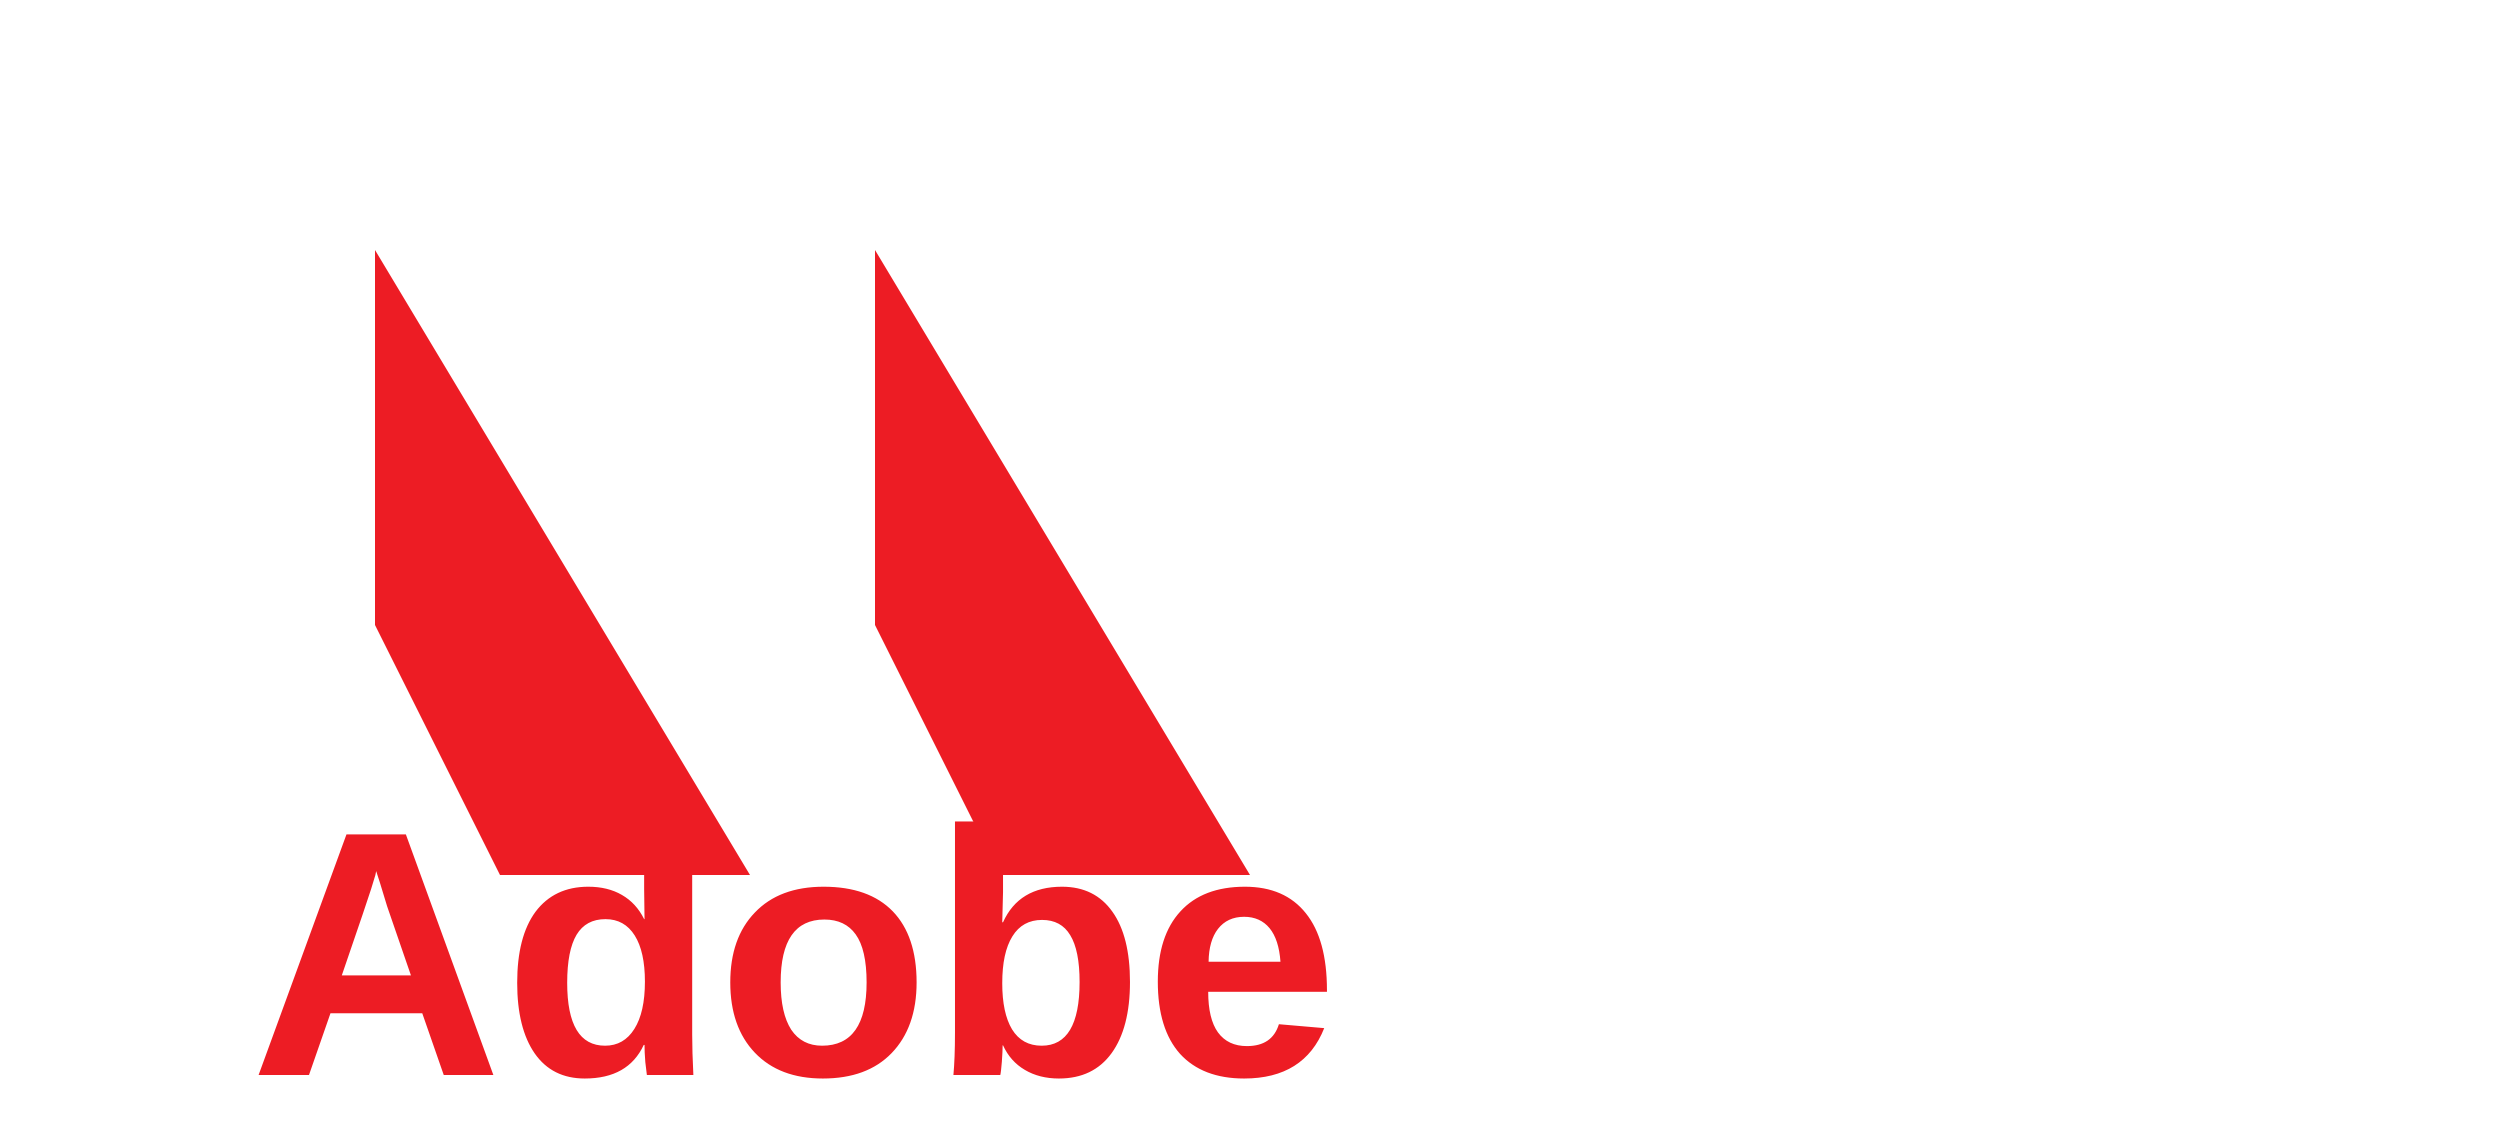
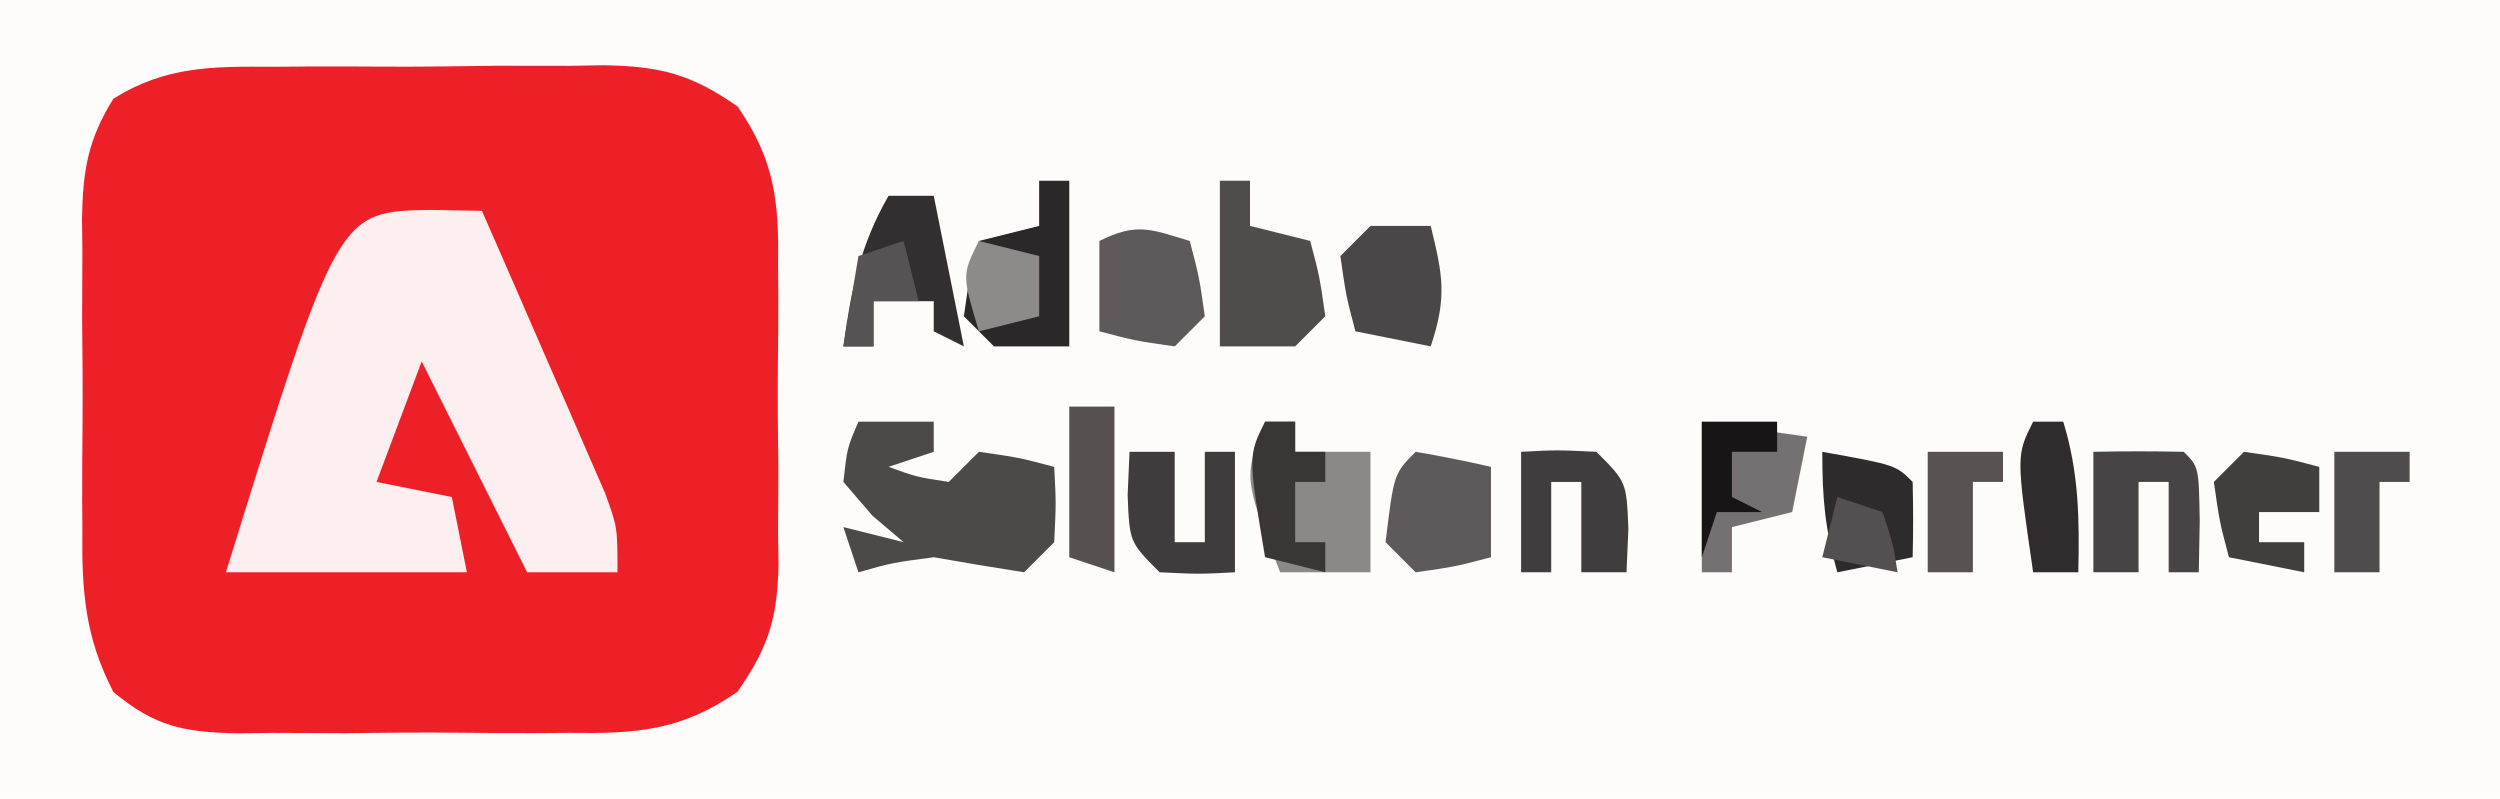
- <svg xmlns="http://www.w3.org/2000/svg" viewBox="0 0 100 45" fill="none">
-   <path d="M15 10 L30 35 L20 35 L15 25 Z" fill="#ED1C24" />
-   <path d="M35 10 L50 35 L40 35 L35 25 Z" fill="#ED1C24" />
-   <text x="10" y="43" font-family="Arial, sans-serif" font-size="14" font-weight="700" fill="#ED1C24">Adobe</text>
+ <svg xmlns="http://www.w3.org/2000/svg" version="1.1" width="166" height="53">
+   <path d="M0 0 C54.78 0 109.56 0 166 0 C166 17.49 166 34.98 166 53 C111.22 53 56.44 53 0 53 C0 35.51 0 18.02 0 0 Z " fill="#FDFCFB" transform="translate(0,0)" />
+   <path d="M0 0 C0.782 -0.006 1.563 -0.012 2.368 -0.019 C4.018 -0.026 5.668 -0.023 7.318 -0.01 C9.836 0.004 12.351 -0.03 14.869 -0.068 C16.475 -0.069 18.081 -0.067 19.688 -0.062 C20.437 -0.076 21.186 -0.089 21.958 -0.103 C25.735 -0.036 27.761 0.462 30.883 2.635 C33.341 6.189 33.636 8.916 33.574 13.098 C33.579 13.811 33.584 14.525 33.589 15.26 C33.592 16.763 33.583 18.265 33.562 19.768 C33.535 22.061 33.562 24.348 33.594 26.641 C33.59 28.105 33.584 29.57 33.574 31.035 C33.584 31.715 33.594 32.396 33.605 33.097 C33.517 36.677 32.932 38.534 30.883 41.496 C27.13 44.11 24.108 44.29 19.688 44.23 C18.905 44.235 18.123 44.24 17.316 44.245 C15.668 44.248 14.02 44.239 12.372 44.218 C9.851 44.191 7.335 44.218 4.814 44.25 C3.21 44.247 1.605 44.24 0 44.23 C-1.127 44.246 -1.127 44.246 -2.276 44.261 C-5.881 44.18 -7.761 43.84 -10.562 41.511 C-12.449 37.873 -12.667 34.788 -12.621 30.781 C-12.625 30.043 -12.629 29.305 -12.633 28.545 C-12.635 26.991 -12.628 25.436 -12.611 23.883 C-12.59 21.507 -12.611 19.135 -12.637 16.76 C-12.634 15.246 -12.629 13.732 -12.621 12.219 C-12.629 11.511 -12.637 10.804 -12.646 10.075 C-12.585 6.899 -12.258 4.835 -10.562 2.124 C-7.116 -0.047 -3.952 -0.026 0 0 Z " fill="#ED2027" transform="translate(18.08984,4.433594)" />
+   <path d="M0 0 C1.134 0.021 2.269 0.041 3.438 0.062 C4.946 3.496 6.443 6.935 7.938 10.375 C8.367 11.351 8.796 12.328 9.238 13.334 C9.847 14.741 9.847 14.741 10.469 16.176 C10.846 17.04 11.223 17.904 11.611 18.794 C12.438 21.062 12.438 21.062 12.438 24.062 C10.457 24.062 8.477 24.062 6.438 24.062 C4.128 19.442 1.817 14.822 -0.562 10.062 C-1.552 12.703 -2.542 15.342 -3.562 18.062 C-1.913 18.392 -0.263 18.723 1.438 19.062 C1.768 20.712 2.098 22.363 2.438 24.062 C-2.842 24.062 -8.123 24.062 -13.562 24.062 C-6.128 0.108 -6.128 0.108 0 0 Z " fill="#FDEFF0" transform="translate(28.5625,13.9375)" />
+   <path d="M0 0 C1.65 0 3.3 0 5 0 C5 0.66 5 1.32 5 2 C4.01 2.33 3.02 2.66 2 3 C3.892 3.681 3.892 3.681 6 4 C6.66 3.34 7.32 2.68 8 2 C10.625 2.375 10.625 2.375 13 3 C13.125 5.375 13.125 5.375 13 8 C12.34 8.66 11.68 9.32 11 10 C8.997 9.688 6.997 9.352 5 9 C2.231 9.369 2.231 9.369 0 10 C-0.33 9.01 -0.66 8.02 -1 7 C0.32 7.33 1.64 7.66 3 8 C2.319 7.423 1.639 6.845 0.938 6.25 C0.298 5.508 -0.341 4.765 -1 4 C-0.75 1.75 -0.75 1.75 0 0 Z " fill="#4D4949" transform="translate(57,28)" />
+   <path d="M0 0 C0.66 0 1.32 0 2 0 C2 0.66 2 1.32 2 2 C3.65 2 5.3 2 7 2 C7 4.64 7 7.28 7 10 C5.02 10 3.04 10 1 10 C-1.429 3.714 -1.429 3.714 0 0 Z " fill="#8B8888" transform="translate(84,28)" />
+   <path d="M0 0 C0.66 0 1.32 0 2 0 C2 0.99 2 1.98 2 3 C3.32 3.33 4.64 3.66 6 4 C6.625 6.375 6.625 6.375 7 9 C6.34 9.66 5.68 10.32 5 11 C3.35 11 1.7 11 0 11 C0 7.37 0 3.74 0 0 Z " fill="#504C4C" transform="translate(81,12)" />
+   <path d="M0 0 C0.66 0 1.32 0 2 0 C2 3.63 2 7.26 2 11 C0.35 11 -1.3 11 -3 11 C-3.66 10.34 -4.32 9.68 -5 9 C-4.625 6.375 -4.625 6.375 -4 4 C-2.68 3.67 -1.36 3.34 0 3 C0 2.01 0 1.02 0 0 Z " fill="#2C2728" transform="translate(69,12)" />
+   <path d="M0 0 C2.31 0.33 4.62 0.66 7 1 C6.67 2.65 6.34 4.3 6 6 C4.68 6.33 3.36 6.66 2 7 C2 7.99 2 8.98 2 10 C1.34 10 0.68 10 0 10 C0 6.7 0 3.4 0 0 Z " fill="#757071" transform="translate(113,28)" />
+   <path d="M0 0 C1.675 0.286 3.344 0.618 5 1 C5 2.98 5 4.96 5 7 C2.625 7.625 2.625 7.625 0 8 C-0.66 7.34 -1.32 6.68 -2 6 C-1.444 1.444 -1.444 1.444 0 0 Z " fill="#5D595A" transform="translate(94,30)" />
+   <path d="M0 0 C0.625 2.375 0.625 2.375 1 5 C0.34 5.66 -0.32 6.32 -1 7 C-3.625 6.625 -3.625 6.625 -6 6 C-6 4.02 -6 2.04 -6 0 C-3.509 -1.245 -2.589 -0.777 0 0 Z " fill="#5D595A" transform="translate(79,16)" />
+   <path d="M0 0 C0.99 0 1.98 0 3 0 C3.66 3.3 4.32 6.6 5 10 C4.34 9.67 3.68 9.34 3 9 C3 8.34 3 7.68 3 7 C1.68 7 0.36 7 -1 7 C-1 7.99 -1 8.98 -1 10 C-1.66 10 -2.32 10 -3 10 C-2.493 6.281 -1.884 3.265 0 0 Z " fill="#332F30" transform="translate(59,13)" />
+   <path d="M0 0 C2 -0.043 4 -0.041 6 0 C7 1 7 1 7.062 4.562 C7.042 5.697 7.021 6.831 7 8 C6.34 8 5.68 8 5 8 C5 6.02 5 4.04 5 2 C4.34 2 3.68 2 3 2 C3 3.98 3 5.96 3 8 C2.01 8 1.02 8 0 8 C0 5.36 0 2.72 0 0 Z " fill="#484445" transform="translate(139,30)" />
+   <path d="M0 0 C1.32 0 2.64 0 4 0 C4.8 3.287 5.097 4.71 4 8 C2.35 7.67 0.7 7.34 -1 7 C-1.625 4.625 -1.625 4.625 -2 2 C-1.34 1.34 -0.68 0.68 0 0 Z " fill="#4B4647" transform="translate(91,15)" />
+   <path d="M0 0 C2.375 -0.125 2.375 -0.125 5 0 C7 2 7 2 7.125 5.125 C7.084 6.074 7.043 7.022 7 8 C6.01 8 5.02 8 4 8 C4 6.02 4 4.04 4 2 C3.34 2 2.68 2 2 2 C2 3.98 2 5.96 2 8 C1.34 8 0.68 8 0 8 C0 5.36 0 2.72 0 0 Z " fill="#413D3E" transform="translate(101,30)" />
+   <path d="M0 0 C0.99 0 1.98 0 3 0 C3 1.98 3 3.96 3 6 C3.66 6 4.32 6 5 6 C5 4.02 5 2.04 5 0 C5.66 0 6.32 0 7 0 C7 2.64 7 5.28 7 8 C4.625 8.125 4.625 8.125 2 8 C0 6 0 6 -0.125 2.875 C-0.084 1.926 -0.043 0.978 0 0 Z " fill="#403C3D" transform="translate(75,30)" />
+   <path d="M0 0 C2.625 0.375 2.625 0.375 5 1 C5 1.99 5 2.98 5 4 C3.68 4 2.36 4 1 4 C1 4.66 1 5.32 1 6 C1.99 6 2.98 6 4 6 C4 6.66 4 7.32 4 8 C2.35 7.67 0.7 7.34 -1 7 C-1.625 4.625 -1.625 4.625 -2 2 C-1.34 1.34 -0.68 0.68 0 0 Z " fill="#413E3E" transform="translate(149,30)" />
+   <path d="M0 0 C4.875 0.875 4.875 0.875 6 2 C6.041 3.666 6.043 5.334 6 7 C4.35 7.33 2.7 7.66 1 8 C0.174 5.108 0 3.113 0 0 Z " fill="#2E2B2C" transform="translate(121,30)" />
+   <path d="M0 0 C0.99 0 1.98 0 3 0 C3 3.63 3 7.26 3 11 C2.01 10.67 1.02 10.34 0 10 C0 6.7 0 3.4 0 0 Z " fill="#575051" transform="translate(71,27)" />
+   <path d="M0 0 C0.66 0 1.32 0 2 0 C2 0.66 2 1.32 2 2 C2.66 2 3.32 2 4 2 C4 2.66 4 3.32 4 4 C3.34 4 2.68 4 2 4 C2 5.32 2 6.64 2 8 C2.66 8 3.32 8 4 8 C4 8.66 4 9.32 4 10 C2.68 9.67 1.36 9.34 0 9 C-1.125 2.25 -1.125 2.25 0 0 Z " fill="#3A3636" transform="translate(84,28)" />
+   <path d="M0 0 C1.65 0 3.3 0 5 0 C5 0.66 5 1.32 5 2 C4.34 2 3.68 2 3 2 C3 3.98 3 5.96 3 8 C2.01 8 1.02 8 0 8 C0 5.36 0 2.72 0 0 Z " fill="#585253" transform="translate(128,30)" />
+   <path d="M0 0 C1.65 0 3.3 0 5 0 C5 0.66 5 1.32 5 2 C4.34 2 3.68 2 3 2 C3 3.98 3 5.96 3 8 C2.01 8 1.02 8 0 8 C0 5.36 0 2.72 0 0 Z " fill="#504B4C" transform="translate(155,30)" />
+   <path d="M0 0 C0.66 0 1.32 0 2 0 C3.04 3.38 3.08 6.478 3 10 C2.01 10 1.02 10 0 10 C-1.125 2.25 -1.125 2.25 0 0 Z " fill="#302B2C" transform="translate(135,28)" />
+   <path d="M0 0 C1.65 0 3.3 0 5 0 C5 0.66 5 1.32 5 2 C4.01 2 3.02 2 2 2 C2 2.99 2 3.98 2 5 C2.66 5.33 3.32 5.66 4 6 C3.01 6 2.02 6 1 6 C0.67 6.99 0.34 7.98 0 9 C0 6.03 0 3.06 0 0 Z " fill="#171516" transform="translate(113,28)" />
+   <path d="M0 0 C1.98 0.495 1.98 0.495 4 1 C4 2.32 4 3.64 4 5 C2.68 5.33 1.36 5.66 0 6 C-1.125 2.25 -1.125 2.25 0 0 Z " fill="#8D8A8A" transform="translate(65,16)" />
+   <path d="M0 0 C0.33 1.32 0.66 2.64 1 4 C0.01 4 -0.98 4 -2 4 C-2 4.99 -2 5.98 -2 7 C-2.66 7 -3.32 7 -4 7 C-3.67 5.02 -3.34 3.04 -3 1 C-2.01 0.67 -1.02 0.34 0 0 Z " fill="#575354" transform="translate(60,16)" />
+   <path d="M0 0 C0.99 0.33 1.98 0.66 3 1 C3.688 3.062 3.688 3.062 4 5 C2.35 4.67 0.7 4.34 -1 4 C-0.67 2.68 -0.34 1.36 0 0 Z " fill="#544F50" transform="translate(122,33)" />
</svg>
